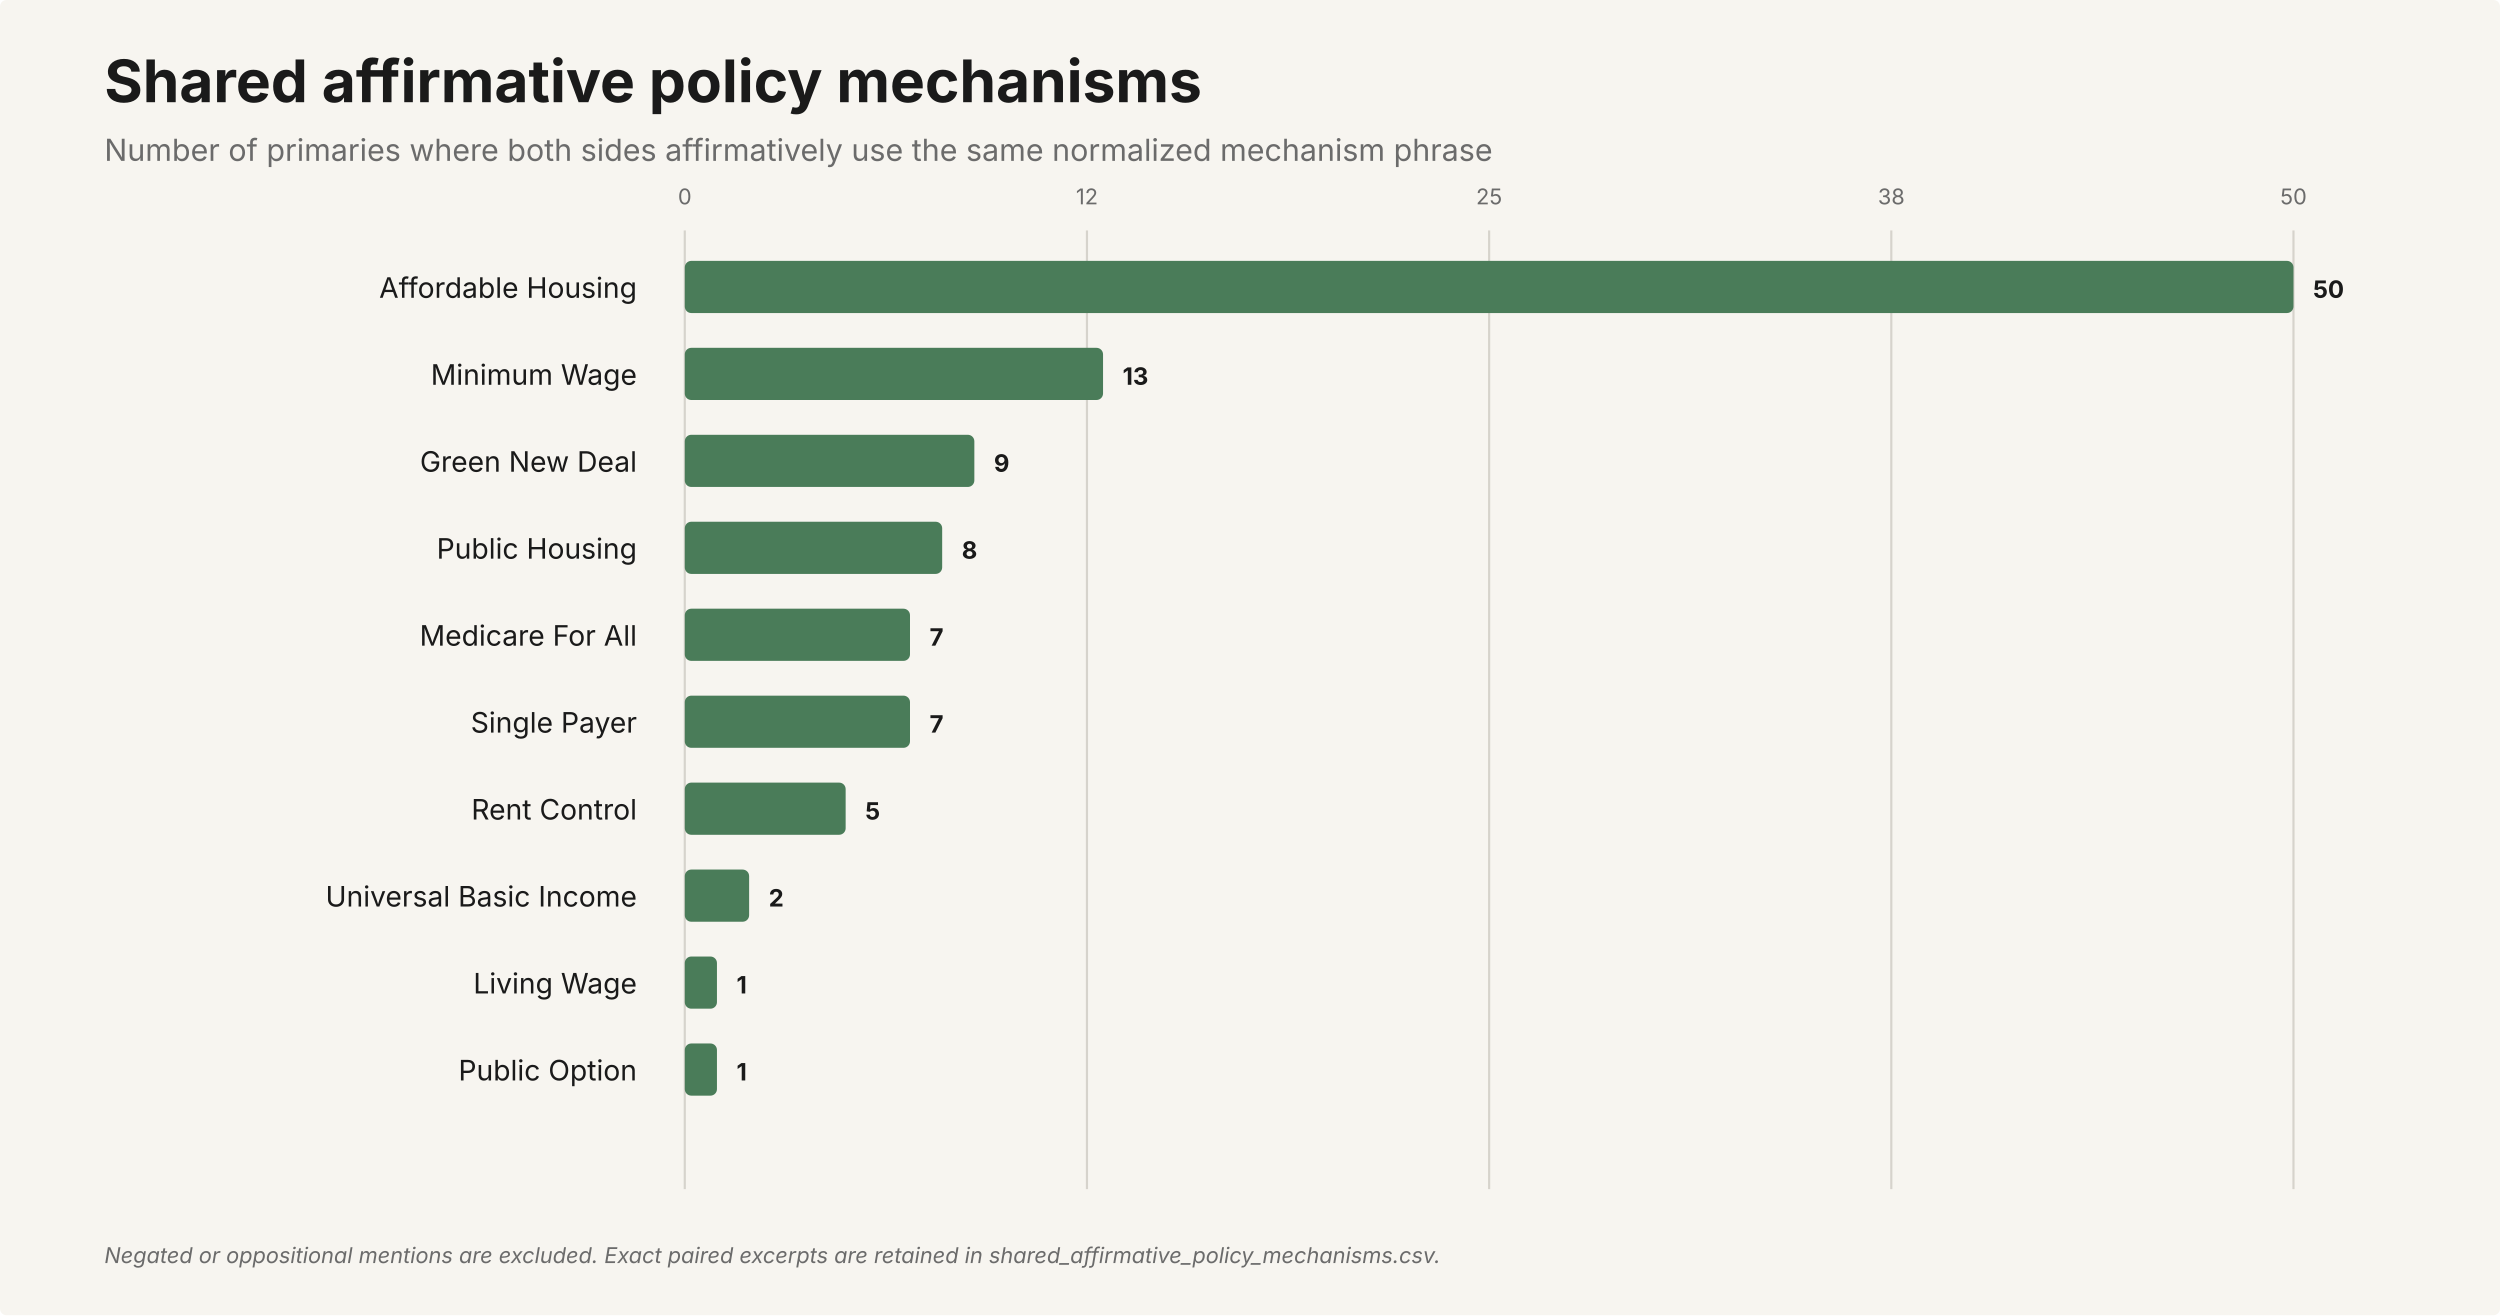
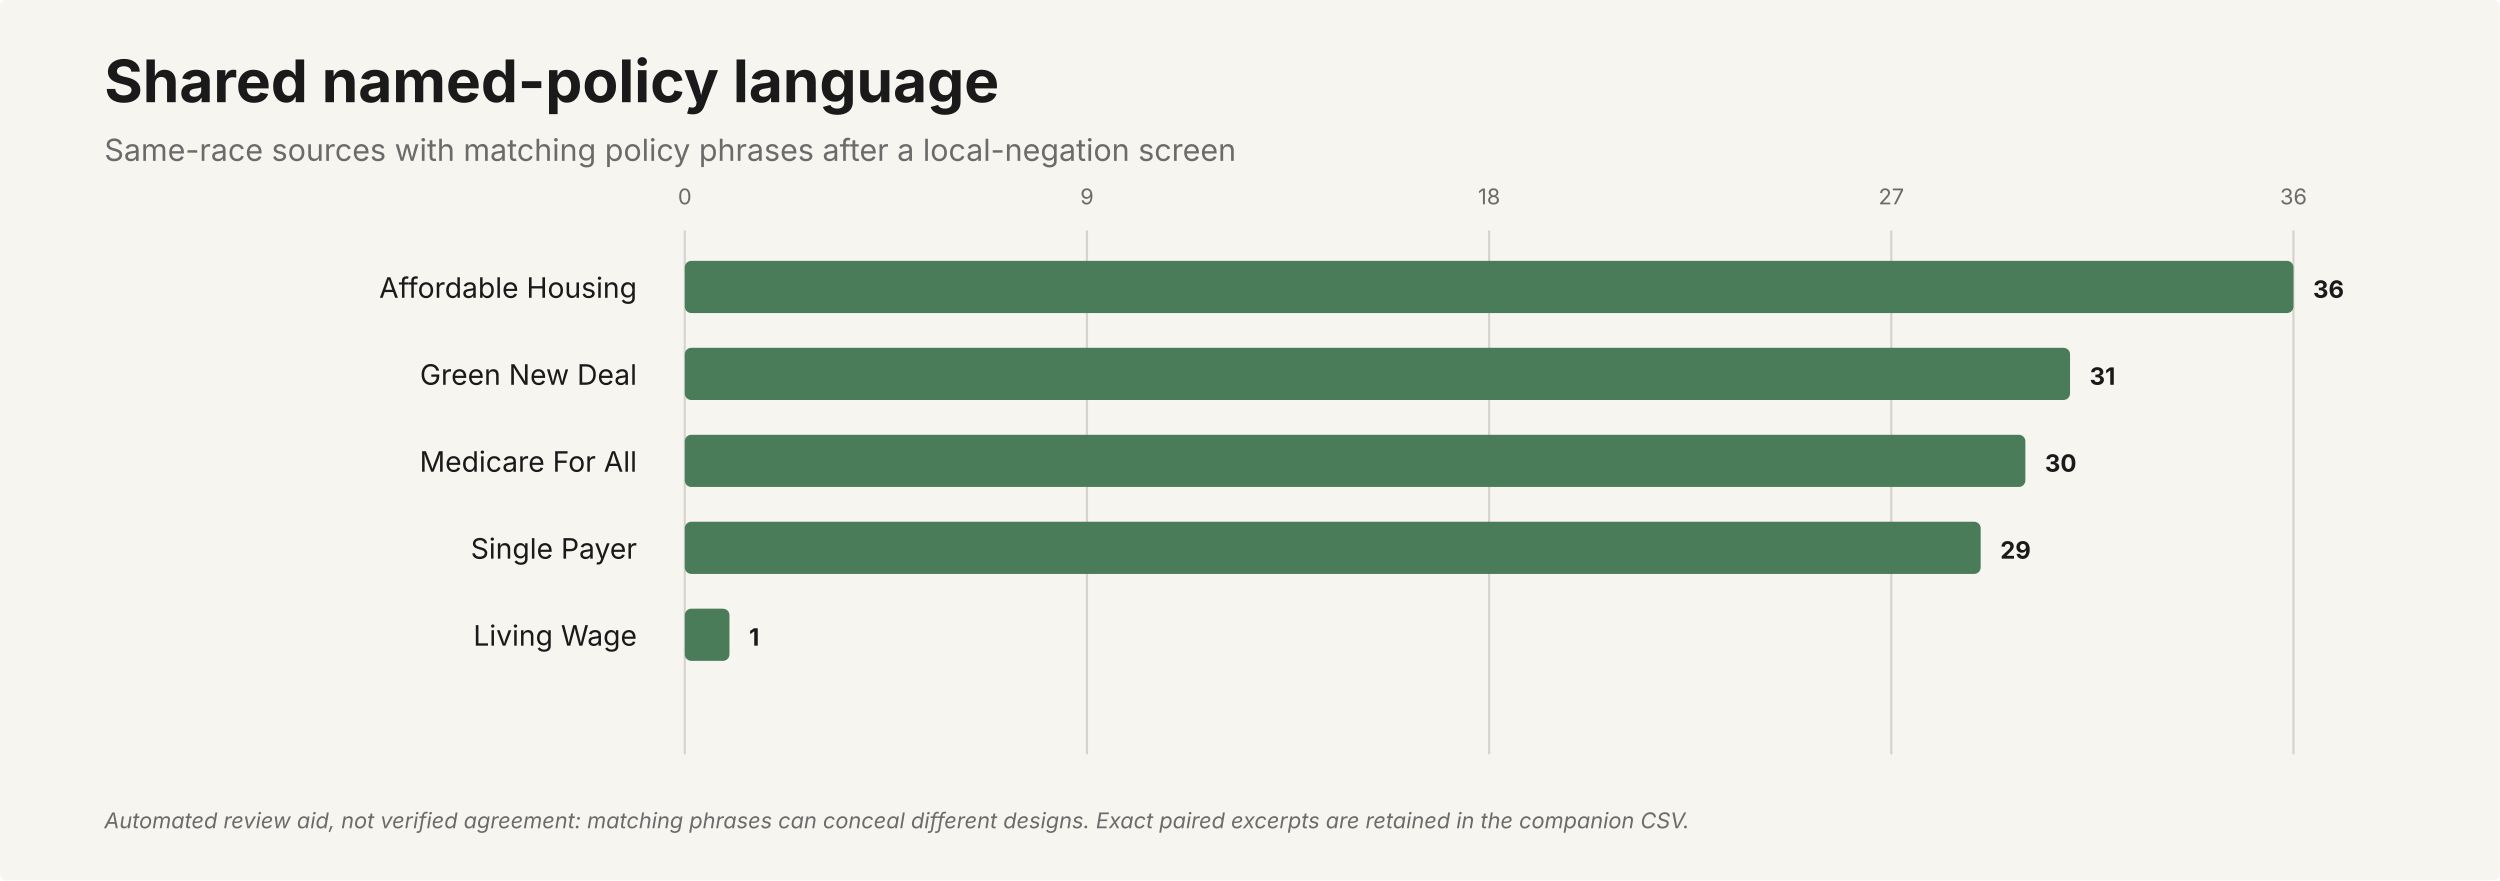
- <svg xmlns="http://www.w3.org/2000/svg" width="1150" height="605" viewBox="0 0 1150 605">
-   <rect x="0.00" y="0.00" width="1150.00" height="605.00" fill="#F7F5F0" rx="3" />
-   <text x="48" y="47" text-anchor="start" fill="#1A1A1A" font-family="Inter, Arial, Helvetica, sans-serif" font-size="27px" font-weight="700" font-style="normal">Shared affirmative policy mechanisms</text>
-   <text x="48" y="74" text-anchor="start" fill="#6B6B6B" font-family="Inter, Arial, Helvetica, sans-serif" font-size="14px" font-weight="400" font-style="normal">Number of primaries where both sides affirmatively use the same normalized mechanism phrase</text>
-   <line x1="315.0" y1="106" x2="315.0" y2="547" stroke="#D6D3CC" stroke-width="1" />
+ <svg xmlns="http://www.w3.org/2000/svg" width="1150" height="405" viewBox="0 0 1150 405">
+   <rect x="0.00" y="0.00" width="1150.00" height="405.00" fill="#F7F5F0" rx="3" />
+   <text x="48" y="47" text-anchor="start" fill="#1A1A1A" font-family="Inter, Arial, Helvetica, sans-serif" font-size="27px" font-weight="700" font-style="normal">Shared named-policy language</text>
+   <text x="48" y="74" text-anchor="start" fill="#6B6B6B" font-family="Inter, Arial, Helvetica, sans-serif" font-size="14px" font-weight="400" font-style="normal">Same-race sources with matching policy phrases after a local-negation screen</text>
+   <line x1="315.0" y1="106" x2="315.0" y2="347" stroke="#D6D3CC" stroke-width="1" />
  <text x="315.0" y="94" text-anchor="middle" fill="#6B6B6B" font-family="Inter, Arial, Helvetica, sans-serif" font-size="10px" font-weight="400" font-style="normal">0</text>
-   <line x1="500.0" y1="106" x2="500.0" y2="547" stroke="#D6D3CC" stroke-width="1" />
-   <text x="500.0" y="94" text-anchor="middle" fill="#6B6B6B" font-family="Inter, Arial, Helvetica, sans-serif" font-size="10px" font-weight="400" font-style="normal">12</text>
-   <line x1="685.0" y1="106" x2="685.0" y2="547" stroke="#D6D3CC" stroke-width="1" />
-   <text x="685.0" y="94" text-anchor="middle" fill="#6B6B6B" font-family="Inter, Arial, Helvetica, sans-serif" font-size="10px" font-weight="400" font-style="normal">25</text>
-   <line x1="870.0" y1="106" x2="870.0" y2="547" stroke="#D6D3CC" stroke-width="1" />
-   <text x="870.0" y="94" text-anchor="middle" fill="#6B6B6B" font-family="Inter, Arial, Helvetica, sans-serif" font-size="10px" font-weight="400" font-style="normal">38</text>
-   <line x1="1055.0" y1="106" x2="1055.0" y2="547" stroke="#D6D3CC" stroke-width="1" />
-   <text x="1055.0" y="94" text-anchor="middle" fill="#6B6B6B" font-family="Inter, Arial, Helvetica, sans-serif" font-size="10px" font-weight="400" font-style="normal">50</text>
+   <line x1="500.0" y1="106" x2="500.0" y2="347" stroke="#D6D3CC" stroke-width="1" />
+   <text x="500.0" y="94" text-anchor="middle" fill="#6B6B6B" font-family="Inter, Arial, Helvetica, sans-serif" font-size="10px" font-weight="400" font-style="normal">9</text>
+   <line x1="685.0" y1="106" x2="685.0" y2="347" stroke="#D6D3CC" stroke-width="1" />
+   <text x="685.0" y="94" text-anchor="middle" fill="#6B6B6B" font-family="Inter, Arial, Helvetica, sans-serif" font-size="10px" font-weight="400" font-style="normal">18</text>
+   <line x1="870.0" y1="106" x2="870.0" y2="347" stroke="#D6D3CC" stroke-width="1" />
+   <text x="870.0" y="94" text-anchor="middle" fill="#6B6B6B" font-family="Inter, Arial, Helvetica, sans-serif" font-size="10px" font-weight="400" font-style="normal">27</text>
+   <line x1="1055.0" y1="106" x2="1055.0" y2="347" stroke="#D6D3CC" stroke-width="1" />
+   <text x="1055.0" y="94" text-anchor="middle" fill="#6B6B6B" font-family="Inter, Arial, Helvetica, sans-serif" font-size="10px" font-weight="400" font-style="normal">36</text>
  <text x="293" y="137" text-anchor="end" fill="#1A1A1A" font-family="Inter, Arial, Helvetica, sans-serif" font-size="13px" font-weight="400" font-style="normal">Affordable Housing</text>
  <rect x="315.00" y="120.00" width="740.00" height="24.00" fill="#4A7C59" rx="3" />
-   <text x="1064.0" y="137" text-anchor="start" fill="#1A1A1A" font-family="Inter, Arial, Helvetica, sans-serif" font-size="11px" font-weight="700" font-style="normal">50</text>
-   <text x="293" y="177" text-anchor="end" fill="#1A1A1A" font-family="Inter, Arial, Helvetica, sans-serif" font-size="13px" font-weight="400" font-style="normal">Minimum Wage</text>
-   <rect x="315.00" y="160.00" width="192.40" height="24.00" fill="#4A7C59" rx="3" />
-   <text x="516.4" y="177" text-anchor="start" fill="#1A1A1A" font-family="Inter, Arial, Helvetica, sans-serif" font-size="11px" font-weight="700" font-style="normal">13</text>
-   <text x="293" y="217" text-anchor="end" fill="#1A1A1A" font-family="Inter, Arial, Helvetica, sans-serif" font-size="13px" font-weight="400" font-style="normal">Green New Deal</text>
-   <rect x="315.00" y="200.00" width="133.20" height="24.00" fill="#4A7C59" rx="3" />
-   <text x="457.2" y="217" text-anchor="start" fill="#1A1A1A" font-family="Inter, Arial, Helvetica, sans-serif" font-size="11px" font-weight="700" font-style="normal">9</text>
-   <text x="293" y="257" text-anchor="end" fill="#1A1A1A" font-family="Inter, Arial, Helvetica, sans-serif" font-size="13px" font-weight="400" font-style="normal">Public Housing</text>
-   <rect x="315.00" y="240.00" width="118.40" height="24.00" fill="#4A7C59" rx="3" />
-   <text x="442.4" y="257" text-anchor="start" fill="#1A1A1A" font-family="Inter, Arial, Helvetica, sans-serif" font-size="11px" font-weight="700" font-style="normal">8</text>
-   <text x="293" y="297" text-anchor="end" fill="#1A1A1A" font-family="Inter, Arial, Helvetica, sans-serif" font-size="13px" font-weight="400" font-style="normal">Medicare For All</text>
-   <rect x="315.00" y="280.00" width="103.60" height="24.00" fill="#4A7C59" rx="3" />
-   <text x="427.6" y="297" text-anchor="start" fill="#1A1A1A" font-family="Inter, Arial, Helvetica, sans-serif" font-size="11px" font-weight="700" font-style="normal">7</text>
-   <text x="293" y="337" text-anchor="end" fill="#1A1A1A" font-family="Inter, Arial, Helvetica, sans-serif" font-size="13px" font-weight="400" font-style="normal">Single Payer</text>
-   <rect x="315.00" y="320.00" width="103.60" height="24.00" fill="#4A7C59" rx="3" />
-   <text x="427.6" y="337" text-anchor="start" fill="#1A1A1A" font-family="Inter, Arial, Helvetica, sans-serif" font-size="11px" font-weight="700" font-style="normal">7</text>
-   <text x="293" y="377" text-anchor="end" fill="#1A1A1A" font-family="Inter, Arial, Helvetica, sans-serif" font-size="13px" font-weight="400" font-style="normal">Rent Control</text>
-   <rect x="315.00" y="360.00" width="74.00" height="24.00" fill="#4A7C59" rx="3" />
-   <text x="398.0" y="377" text-anchor="start" fill="#1A1A1A" font-family="Inter, Arial, Helvetica, sans-serif" font-size="11px" font-weight="700" font-style="normal">5</text>
-   <text x="293" y="417" text-anchor="end" fill="#1A1A1A" font-family="Inter, Arial, Helvetica, sans-serif" font-size="13px" font-weight="400" font-style="normal">Universal Basic Income</text>
-   <rect x="315.00" y="400.00" width="29.60" height="24.00" fill="#4A7C59" rx="3" />
-   <text x="353.6" y="417" text-anchor="start" fill="#1A1A1A" font-family="Inter, Arial, Helvetica, sans-serif" font-size="11px" font-weight="700" font-style="normal">2</text>
-   <text x="293" y="457" text-anchor="end" fill="#1A1A1A" font-family="Inter, Arial, Helvetica, sans-serif" font-size="13px" font-weight="400" font-style="normal">Living Wage</text>
-   <rect x="315.00" y="440.00" width="14.80" height="24.00" fill="#4A7C59" rx="3" />
-   <text x="338.8" y="457" text-anchor="start" fill="#1A1A1A" font-family="Inter, Arial, Helvetica, sans-serif" font-size="11px" font-weight="700" font-style="normal">1</text>
-   <text x="293" y="497" text-anchor="end" fill="#1A1A1A" font-family="Inter, Arial, Helvetica, sans-serif" font-size="13px" font-weight="400" font-style="normal">Public Option</text>
-   <rect x="315.00" y="480.00" width="14.80" height="24.00" fill="#4A7C59" rx="3" />
-   <text x="338.8" y="497" text-anchor="start" fill="#1A1A1A" font-family="Inter, Arial, Helvetica, sans-serif" font-size="11px" font-weight="700" font-style="normal">1</text>
-   <text x="48" y="581" text-anchor="start" fill="#6B6B6B" font-family="Inter, Arial, Helvetica, sans-serif" font-size="10px" font-weight="400" font-style="italic">Negated or oppositional mentions are excluded. Exact paired excerpts are retained in shared_affirmative_policy_mechanisms.csv.</text>
+   <text x="1064.0" y="137" text-anchor="start" fill="#1A1A1A" font-family="Inter, Arial, Helvetica, sans-serif" font-size="11px" font-weight="700" font-style="normal">36</text>
+   <text x="293" y="177" text-anchor="end" fill="#1A1A1A" font-family="Inter, Arial, Helvetica, sans-serif" font-size="13px" font-weight="400" font-style="normal">Green New Deal</text>
+   <rect x="315.00" y="160.00" width="637.22" height="24.00" fill="#4A7C59" rx="3" />
+   <text x="961.222" y="177" text-anchor="start" fill="#1A1A1A" font-family="Inter, Arial, Helvetica, sans-serif" font-size="11px" font-weight="700" font-style="normal">31</text>
+   <text x="293" y="217" text-anchor="end" fill="#1A1A1A" font-family="Inter, Arial, Helvetica, sans-serif" font-size="13px" font-weight="400" font-style="normal">Medicare For All</text>
+   <rect x="315.00" y="200.00" width="616.67" height="24.00" fill="#4A7C59" rx="3" />
+   <text x="940.667" y="217" text-anchor="start" fill="#1A1A1A" font-family="Inter, Arial, Helvetica, sans-serif" font-size="11px" font-weight="700" font-style="normal">30</text>
+   <text x="293" y="257" text-anchor="end" fill="#1A1A1A" font-family="Inter, Arial, Helvetica, sans-serif" font-size="13px" font-weight="400" font-style="normal">Single Payer</text>
+   <rect x="315.00" y="240.00" width="596.11" height="24.00" fill="#4A7C59" rx="3" />
+   <text x="920.111" y="257" text-anchor="start" fill="#1A1A1A" font-family="Inter, Arial, Helvetica, sans-serif" font-size="11px" font-weight="700" font-style="normal">29</text>
+   <text x="293" y="297" text-anchor="end" fill="#1A1A1A" font-family="Inter, Arial, Helvetica, sans-serif" font-size="13px" font-weight="400" font-style="normal">Living Wage</text>
+   <rect x="315.00" y="280.00" width="20.56" height="24.00" fill="#4A7C59" rx="3" />
+   <text x="344.556" y="297" text-anchor="start" fill="#1A1A1A" font-family="Inter, Arial, Helvetica, sans-serif" font-size="11px" font-weight="700" font-style="normal">1</text>
+   <text x="48" y="381" text-anchor="start" fill="#6B6B6B" font-family="Inter, Arial, Helvetica, sans-serif" font-size="10px" font-weight="400" font-style="italic">Automated review aid, not verified agreement: matching phrases can conceal different designs. Exact paired excerpts are retained in the companion CSV.</text>
</svg>
